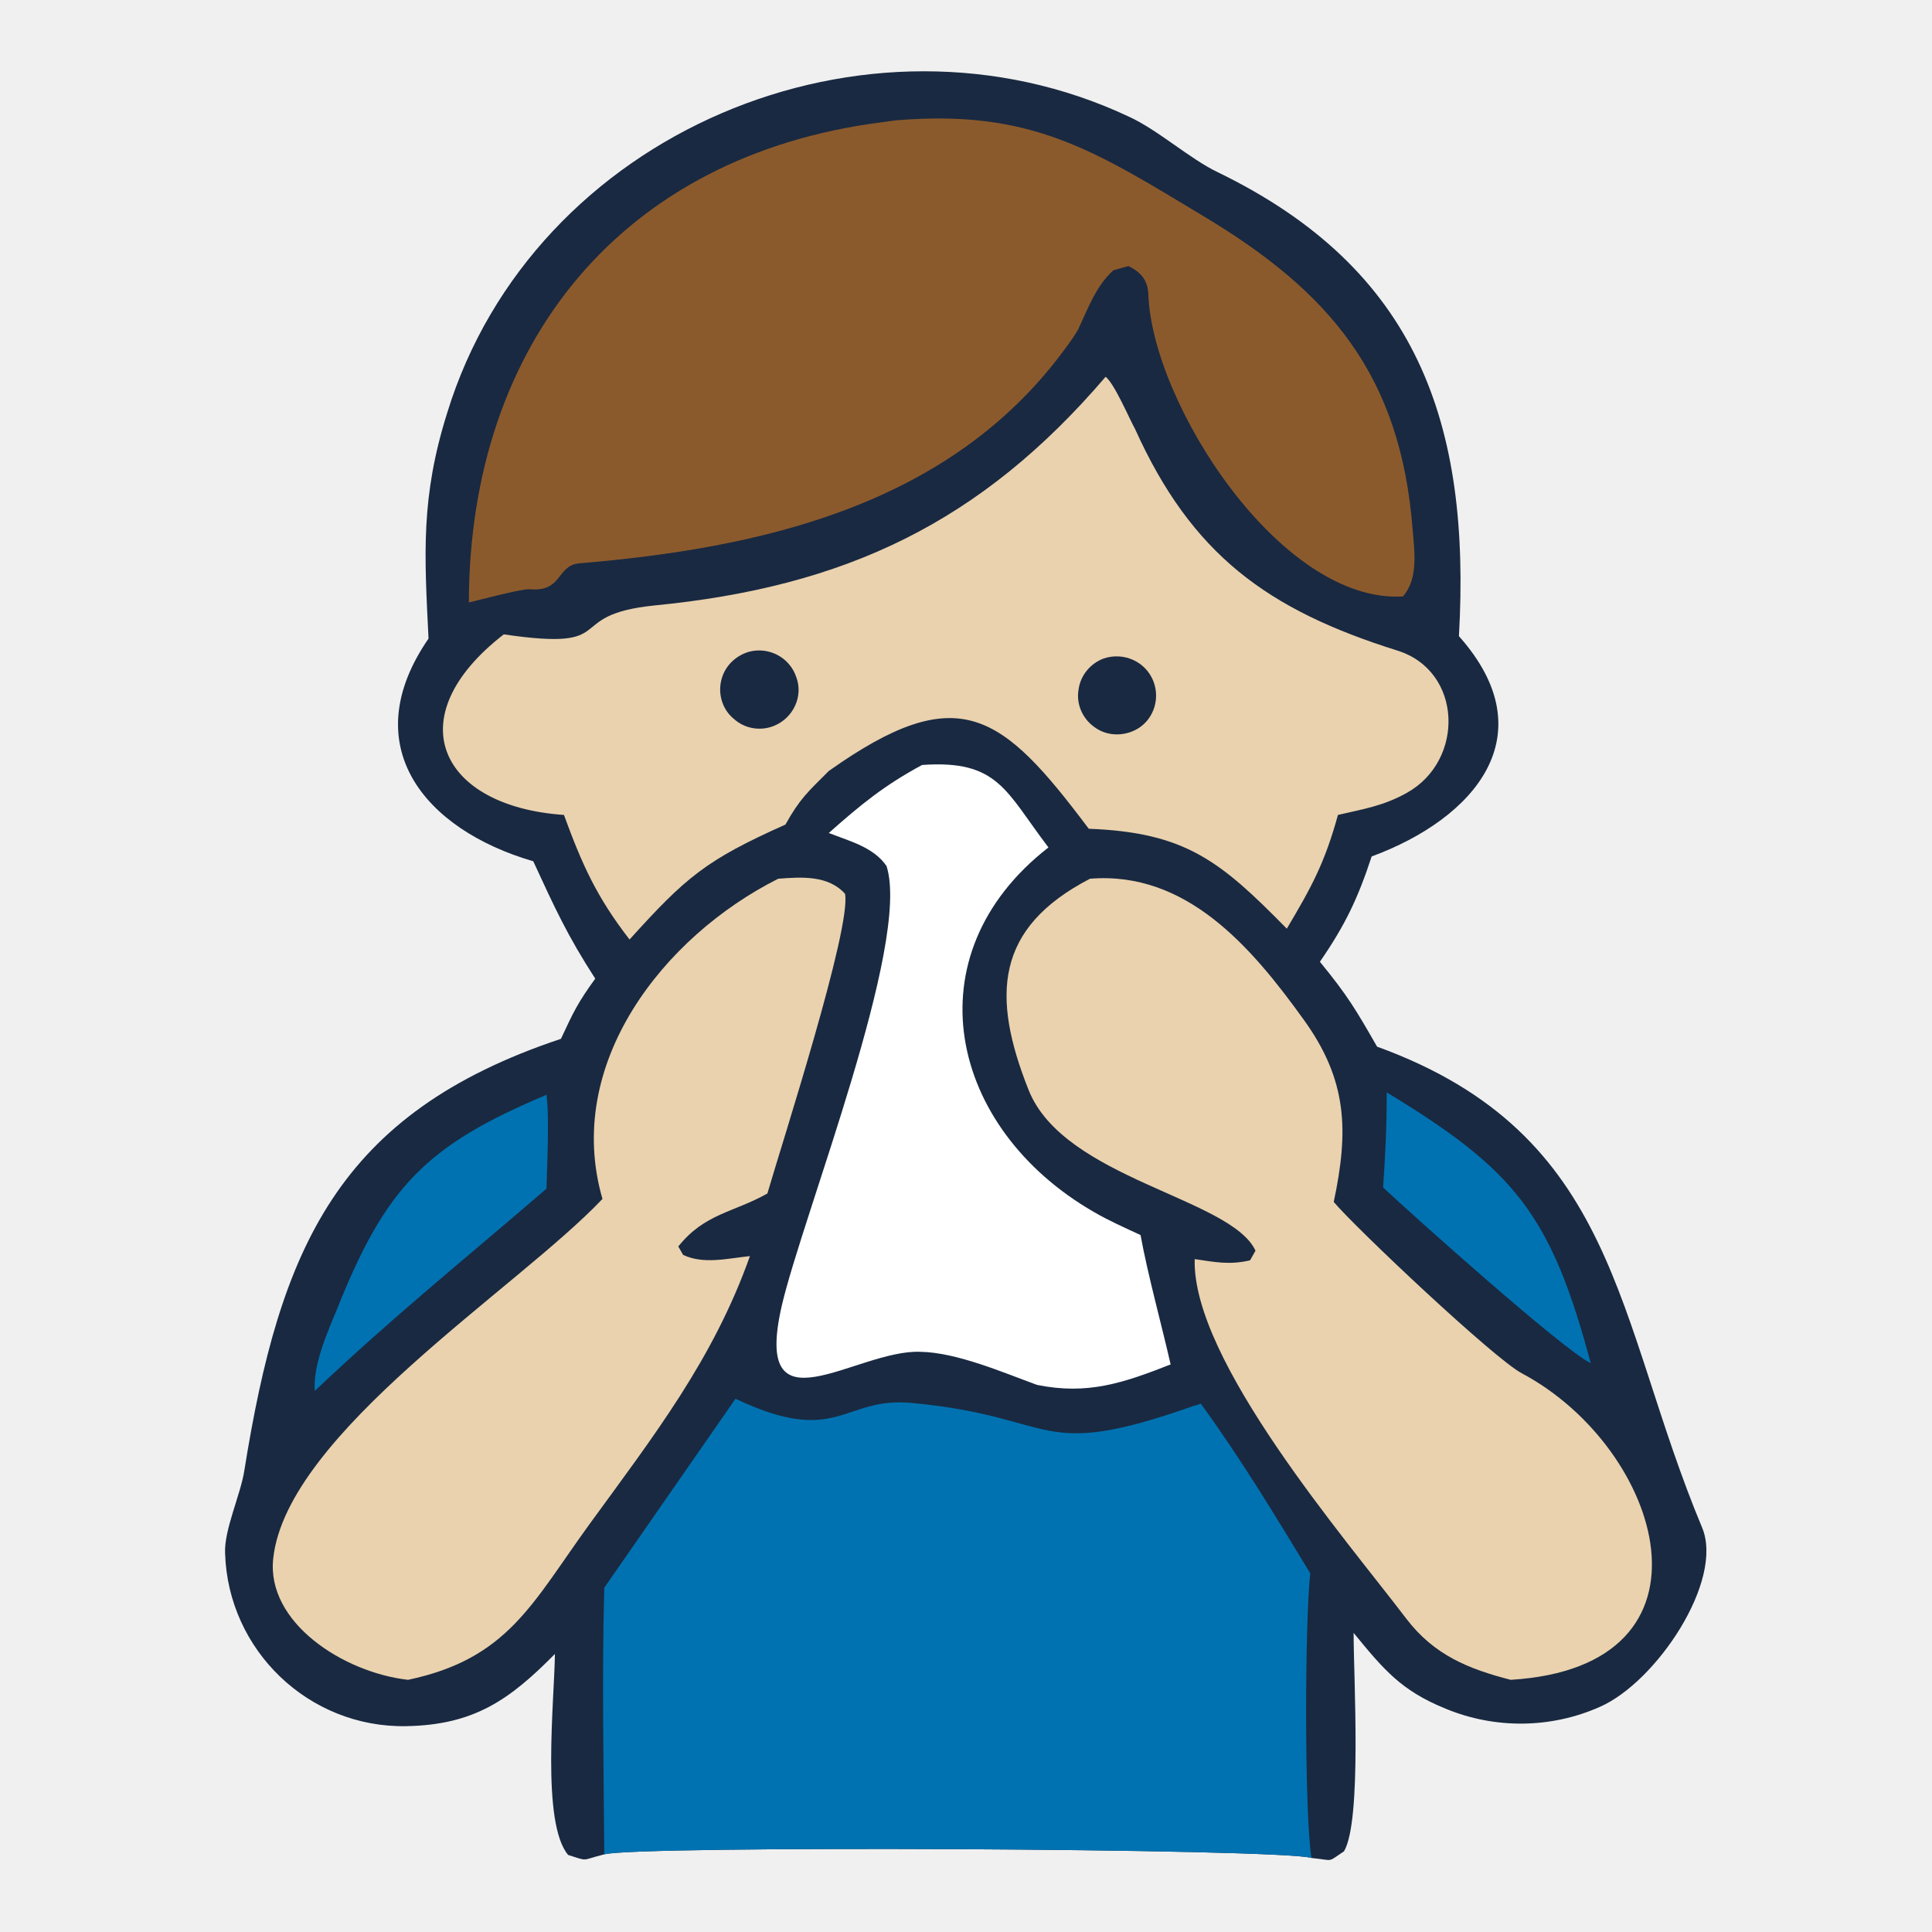
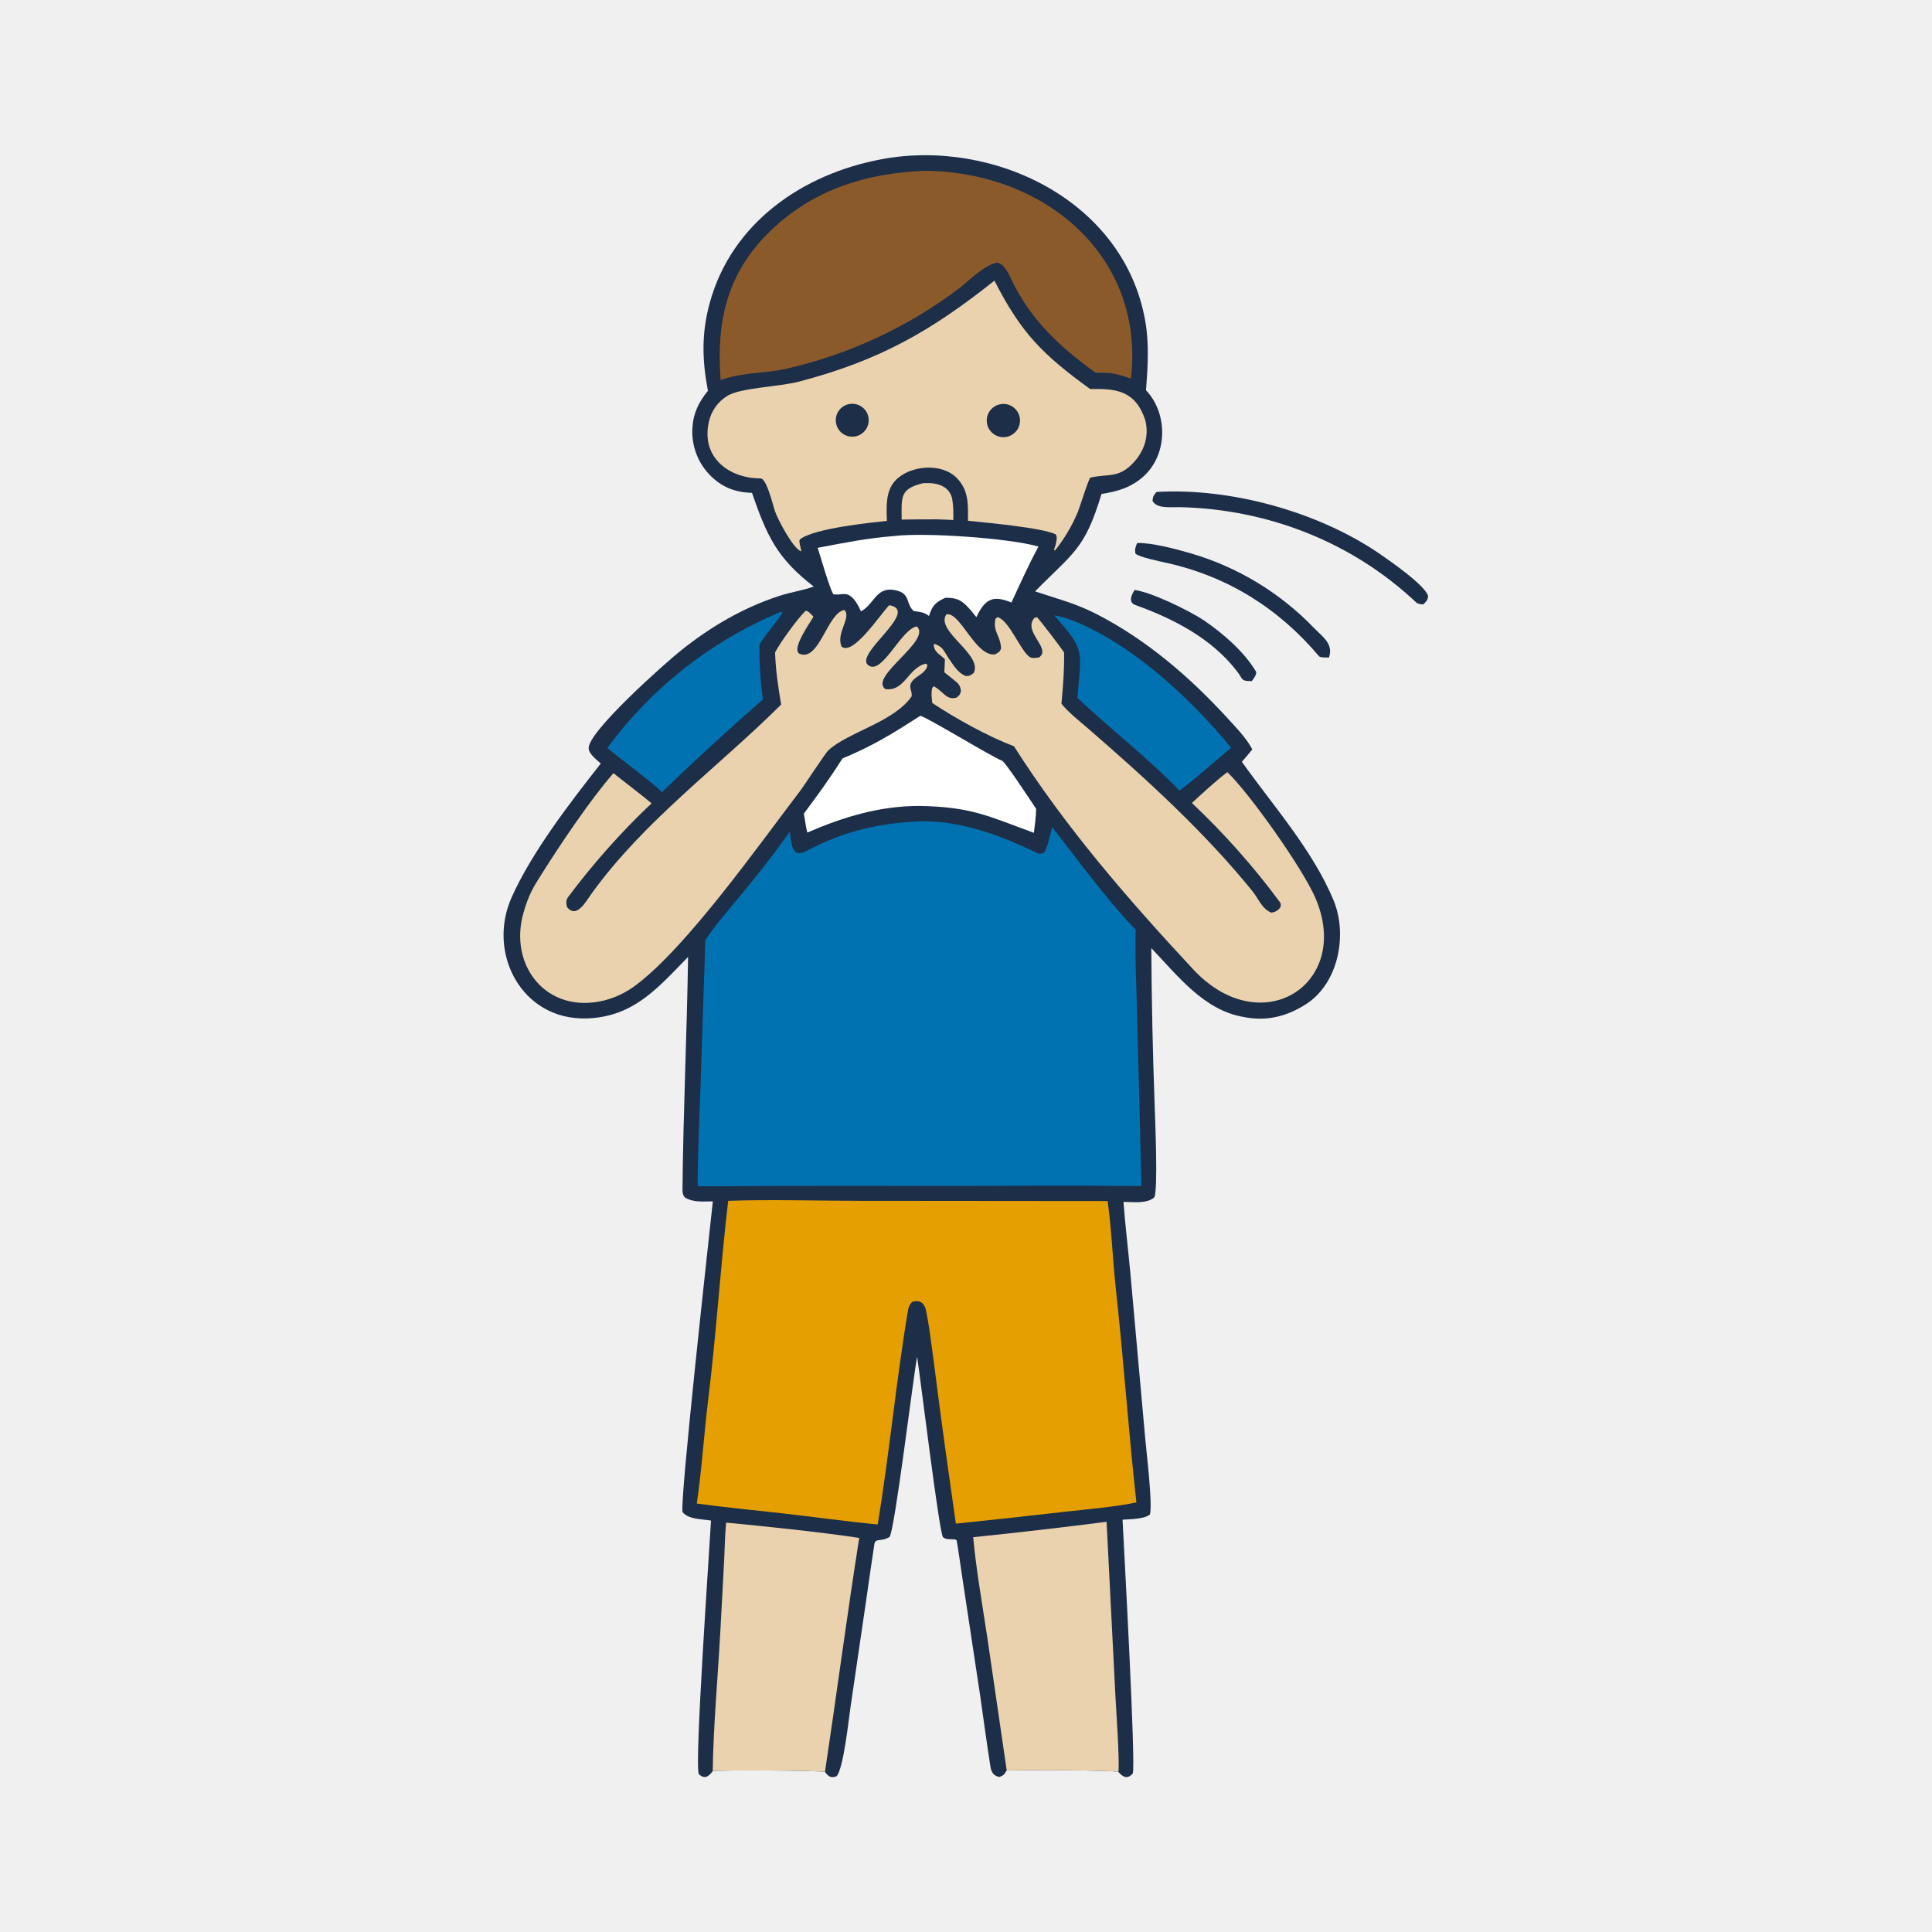
- <svg xmlns="http://www.w3.org/2000/svg" viewBox="1007.9 421 321 321">
-   <path fill="#192941" d="M 1079.1 527.1 C 1078.4 513.0 1077.8 503.6 1082.2 489.6 C 1096.5 443.0 1151.8 419.8 1195.5 440.4 C 1200.3 442.6 1205.6 447.4 1210.2 449.6 C 1243.4 465.7 1252.3 491.3 1250.3 526.7 C 1264.9 543.1 1252.9 557.0 1235.8 563.3 C 1233.5 570.3 1231.4 574.7 1227.2 580.8 C 1231.8 586.4 1233.2 588.8 1236.7 594.9 C 1276.9 609.5 1276.2 640.1 1290.7 674.8 C 1294.4 683.6 1283.1 700.5 1273.7 704.6 C 1265.6 708.2 1256.3 708.3 1248.1 704.9 C 1240.7 701.9 1237.8 698.4 1232.8 692.3 C 1232.8 699.8 1234.2 723.6 1231.2 728.6 C 1228.3 730.5 1229.7 730.1 1225.8 729.7 C 1220.6 728.1 1113.4 727.6 1108.3 729.1 C 1104.3 730.1 1105.8 730.3 1102.3 729.2 C 1097.8 723.9 1100.0 703.6 1100.1 695.8 C 1092.6 703.4 1086.7 707.6 1075.4 707.8 C 1059.2 708.1 1045.8 695.2 1045.3 679.1 C 1045.1 675.2 1047.9 669.3 1048.5 665.3 C 1054.4 628.5 1063.9 606.0 1101.1 593.6 C 1103.2 589.1 1103.9 587.6 1106.8 583.6 C 1102.2 576.5 1100.1 571.9 1096.5 564.1 C 1078.3 558.8 1066.9 544.8 1079.1 527.1 z" />
-   <path fill="#0072B1" d="M 1130.1 653.4 C 1147.2 661.5 1147.9 653.0 1159.4 654.1 C 1184.1 656.4 1179.8 663.9 1206.2 654.6 C 1206.6 654.5 1207.0 654.4 1207.4 654.2 C 1214.3 663.7 1219.5 672.4 1225.6 682.4 C 1224.7 690.3 1224.6 722.1 1225.8 729.7 C 1220.6 728.1 1113.4 727.6 1108.3 729.1 C 1108.2 714.4 1107.9 699.5 1108.3 684.8 L 1130.1 653.4 z" />
-   <path fill="#8B5A2C" d="M 1154.5 441.3 C 1155.2 441.2 1156.0 441.1 1156.7 441.0 C 1179.3 439.1 1189.7 446.0 1208.0 457.0 C 1228.8 469.5 1240.6 483.3 1242.6 508.9 C 1242.9 512.6 1243.6 517.1 1241 520.1 C 1220.6 521.3 1199.3 487.9 1198.7 469.9 C 1198.6 467.5 1197.4 466.2 1195.4 465.2 L 1192.9 465.9 C 1190.0 468.5 1188.7 472.2 1187.0 475.8 C 1186.3 477.0 1185.5 478.1 1184.6 479.3 C 1165.4 505.2 1134.0 512.1 1104.1 514.6 C 1100.3 515.0 1101.4 519.4 1095.9 518.9 C 1094.6 518.8 1087.5 520.7 1085.8 521.1 C 1085.9 478.1 1111.2 446.8 1154.5 441.3 z" />
-   <path fill="#EAD2AE" d="M 1191.6 483.6 C 1193.1 484.8 1195.5 490.5 1196.5 492.3 C 1205.9 513.1 1218.4 522.3 1240.1 529.1 C 1250.9 532.5 1251.3 547.3 1241.7 552.7 C 1237.8 554.9 1234.5 555.4 1230.2 556.4 C 1228.0 564.4 1225.8 568.4 1221.7 575.3 C 1210.7 564.1 1204.9 559.3 1188.8 558.7 C 1174.3 539.4 1167.2 533.8 1145.6 549.1 C 1142.1 552.6 1140.8 553.7 1138.4 558.0 C 1125.2 563.9 1121.9 566.7 1112.5 577.1 C 1107.0 570.0 1104.6 564.6 1101.6 556.4 C 1081.0 555.0 1073.8 540.2 1091.6 526.4 C 1111.4 529.3 1101.0 523.2 1116.6 521.6 C 1148.4 518.5 1170.9 507.8 1191.6 483.6 z" />
-   <path fill="#192941" d="M 1132.3 529.3 C 1135.6 528.4 1139.1 530.2 1140.2 533.5 C 1141.4 536.7 1139.7 540.3 1136.5 541.6 C 1134.3 542.5 1131.7 542.1 1129.9 540.5 C 1128.0 539.0 1127.2 536.5 1127.7 534.2 C 1128.2 531.8 1130.0 530.0 1132.3 529.3 z" />
-   <path fill="#192941" d="M 1191.3 530.4 C 1194.6 529.3 1198.2 530.9 1199.5 534.1 C 1200.8 537.3 1199.4 541.0 1196.3 542.4 C 1194.1 543.4 1191.5 543.2 1189.6 541.7 C 1187.7 540.3 1186.7 537.9 1187.1 535.6 C 1187.4 533.2 1189.1 531.2 1191.3 530.4 z" />
-   <path fill="#EAD2AE" d="M 1189.0 567.0 C 1205.0 565.7 1215.8 578.3 1224.5 590.4 C 1231.8 600.5 1232.0 608.9 1229.5 620.7 C 1233.0 624.9 1256.3 646.9 1260.8 649.2 C 1284.2 661.7 1295.2 697.9 1258.9 700.1 C 1251.9 698.3 1246.2 696.0 1241.6 690.0 C 1231.5 676.7 1205.9 647.0 1206.4 630.2 C 1209.8 630.7 1212.2 631.2 1215.6 630.4 L 1216.5 628.8 C 1212.4 620.0 1184.7 616.9 1178.8 602.1 C 1172.6 586.5 1173.2 575.2 1189.0 567.0 z" />
-   <path fill="#EAD2AE" d="M 1137.2 567.0 C 1141.1 566.7 1145.5 566.4 1148.3 569.5 C 1149.4 575.1 1137.9 610.7 1135.4 619.3 C 1129.7 622.5 1125.0 622.6 1120.6 628.1 L 1121.4 629.5 C 1124.8 631.1 1128.7 630.1 1132.5 629.7 C 1126.4 646.9 1116.5 659.6 1105.8 674.3 C 1096.3 687.4 1092.3 696.6 1075.7 700.1 C 1065 698.9 1052.1 690.6 1053.3 679.9 C 1055.6 659.1 1093.9 635.1 1108.0 620.2 C 1101.5 597.8 1118.1 576.6 1137.2 567.0 z" />
-   <path fill="#FFFFFF" d="M 1161.1 548.1 C 1173.8 547.2 1175.0 552.5 1182.1 561.8 C 1159.1 579.7 1165.5 608.5 1189.7 622.4 C 1192.1 623.8 1194.8 625.0 1197.4 626.2 C 1198.6 632.8 1200.9 641.1 1202.4 647.7 C 1194.5 650.8 1188.6 652.8 1180.2 651.1 C 1174.7 649.1 1166.9 645.7 1160.8 645.6 C 1150.1 645.2 1132.8 659.6 1137.8 637.9 C 1141.3 622.9 1159.3 577.7 1155.2 564.9 C 1153.1 561.8 1149.2 560.8 1145.6 559.4 C 1150.9 554.7 1154.8 551.5 1161.1 548.1 z" />
-   <path fill="#0072B1" d="M 1098.7 602.9 C 1099.2 606.6 1098.8 614.5 1098.7 618.5 C 1085.0 630.3 1073.4 639.6 1060.2 652.1 C 1059.9 647.8 1062.2 642.6 1063.9 638.5 C 1072.0 618.2 1078.7 611.3 1098.7 602.9 z" />
-   <path fill="#0072B1" d="M 1238.3 602.5 C 1259.6 615.4 1265.6 622.8 1272.2 647.5 C 1267.5 645.2 1242.5 622.8 1237.7 618.3 C 1238.1 612.3 1238.3 608.4 1238.3 602.5 z" />
+ <svg xmlns="http://www.w3.org/2000/svg" viewBox="215.17 335.67 1541.67 1541.67">
+   <path fill="#1D2E48" d="M780.07 647.528c-4.665-24.383-5.176-45.823 1.38-69.909 17.413-63.977 74.014-103.198 137.456-114.943 89.544-16.576 193.154 33.348 210.074 128.814 3.33 18.634 2.07 36.942.68 55.618 17.5 18.413 17.34 50.841-1.58 68.313-9.91 9.146-21.05 12.442-33.95 14.412-13.4 44.503-22.42 46.576-53 77.749 17.56 5.891 31.91 9.333 48.74 17.948 40.12 20.532 74.48 50.141 104.79 83.201 6.85 7.468 15.28 16.129 19.82 24.969-2.68 3.196-5.56 6.798-8.37 9.833 24.97 35.081 56.6 70.607 73.14 110.427 11.42 27.48 4.05 66.21-21.81 82.93-15.4 9.95-31.65 13.93-49.77 10.33-31.69-5.37-52.29-32.45-73.81-55.01.26 41.63 1.15 83.26 2.67 124.87.34 11.26 2.86 68.38-.29 74.11-6.22 5.12-16.17 3.65-24.56 3.54 1.36 18.71 3.77 38.3 5.51 57.13l11.71 130.34c1.15 13.34 6.02 52.31 3.92 62.01-4.84 3.75-15.56 3.66-21.89 4.13 1.09 22.12 10.68 194.9 8.15 202.58-4.36 4.64-7.55 3-11.47-1.26-4.73-1.65-80.06-1.59-89.11-1.26-2.83 4.14-1.35 3.08-5.62 5.22-4.66-.56-6.68-3.75-7.39-8.28-2.99-19.05-5.551-38.2-8.28-57.29l-14.332-94.73c-.499-3.39-3.338-23.21-4.276-28.23-.251-1.34-3.313-1.02-5.058-1.16-2.386-.2-3.47.15-5.922-1.68-3.209-4.87-17.929-126.86-20.639-143.92-3.29 17.76-17.936 139.17-22.008 143.79-6.415 4.05-11.305.69-12.063 5.59-2.374 15.34-4.539 30.84-6.753 46.2l-12.312 83.96c-1.45 9.82-5.587 49.34-11.159 55.22-4.544 1.65-6.264.29-9.219-3.44-3.887-1.24-85.182-1.73-89.587-.63-3.459 4.5-6.388 6.58-11.101 2.38-3.485-8.4 8.355-176.84 9.75-202.38-8.241-1.26-17.789-.93-22.701-6.73-2.393-8.06 21.213-220.27 24.159-247.97-8.255-.01-15.412 1.04-22.289-3.11-1.752-2.02-1.953-3.93-1.928-6.57.591-61.73 3.529-123.65 4.461-185.38-24.09 24.64-43.471 47.99-81.047 49.08-51.547 1.5-79.649-51.87-59.814-96.45 16.042-36.05 46.557-75.623 71.193-106.95-3.14-2.923-9.498-7.57-9.663-12.19-.479-13.396 61.435-68.302 73.76-78.123 23.777-18.949 49.396-34.015 78.402-43.467 9.015-2.939 18.556-4.288 27.429-7.421-29.272-22.683-37.207-40.056-49.28-74.779-13.709-.386-24.642-4.691-34.278-14.925a49.57 49.57 0 0 1-13.249-36.898c.674-11.719 5.087-20.701 12.384-29.609" />
+   <path fill="#EAD2AE" d="M991.729 1562.3c35.531-3.65 71.021-7.75 106.451-12.3l7.07 139.21c.54 11.11 3.44 51.28 2.36 60.45-4.73-1.65-80.06-1.59-89.11-1.26l-15.51-106.17c-3.715-24.55-9.061-55.4-11.261-79.93m-197.102-11.64c31.395 3 75.055 7.51 106.182 12.22-9.794 61.88-18.021 124.77-27.34 186.77-3.887-1.24-85.182-1.73-89.587-.63.467-34.46 4.181-76.55 6.095-111.42l3.052-57.05c.456-8.97.639-21.39 1.598-29.89" />
+   <path fill="#0072B2" d="M942.617 991.435c34.463-2.984 70.053 10.275 99.973 24.835 2.29 1.11 3.96.73 5.99-.43 2.88-5.16 4.5-14.01 6.14-20.218 21.46 27.328 42.5 56.768 66.66 81.898-.6 21.15.68 46.03 1.15 67.44l3.49 137.14c-54.6-.6-109.87-.14-164.52-.07-63.199-.22-126.399-.12-189.597.31-.11-24.33 1.339-51.88 2.137-76.35l3.962-120.1c6.641-10.53 19.336-25.12 27.454-34.94 14.309-17.29 27.018-33.26 39.871-51.662 1.598 8.832 1.126 21.932 13.428 15.402 27.137-14.41 53.087-21.252 83.862-23.255" />
+   <path fill="#E69F00" d="M796.244 1293.91c32.091-1.21 72.115-.06 104.734 0l198.062.17c3.09 22.13 4.1 47.8 6.58 70.46 6.17 56.39 10.09 113.72 16.36 169.99-14.52 3.3-41.53 5.73-56.9 7.45-29.04 3.34-58.09 6.5-87.164 9.51l-7.54-53.25a6050 6050 0 0 1-10.461-78.85c-1.702-12.56-3.235-25.49-5.779-37.92-1.228-5.99-5.195-9.07-11.22-6.83-1.576 1.68-2.688 3.66-3.083 6-9.561 56.6-14.97 115.02-24.285 171.54-25.381-2.5-51.106-6.1-76.506-8.97-22.506-2.54-45.455-4.69-67.845-7.78 4.043-27.52 5.735-55.69 9.141-83.31 6.474-52.5 9.703-105.73 15.906-158.21" />
+   <path fill="#EAD2AE" d="M922.896 751.307c-13.347 1.497-57.527 5.821-69.226 14.636-1.145.863-.276 3.995.068 5.631q.433 2.013.895 4.018c-6.239-1.343-18.983-25.692-21.149-32.252-1.65-4.998-6.599-25.944-11.441-25.93-24.191.066-47.693-15.983-41.248-45.018a32.53 32.53 0 0 1 14.841-20.889c10.94-6.547 40.974-7.072 57.276-11.358 64.329-16.911 105.276-40.351 155.778-80.532 21.34 41.82 38.24 58.803 76.38 86.494 20.33-.393 35.99.882 43.96 24.719 3.25 12.644-.68 24.665-9.33 33.959-11.93 12.826-19.84 8.696-34.37 11.978-1.32.296-8.66 24.068-9.98 27.2a128.5 128.5 0 0 1-14.93 26.526c-1.34 1.946-2.01 2.689-3.53 4.505l-.69-.63 1.47-4.39c.5-3.7 1.33-4.947.08-7.855-10.63-5.381-56.28-9.414-70.182-10.905.101-12.761.793-24.238-8.927-34.134-12.28-12.504-38.009-10.148-49.345 2.409-7.635 8.457-6.768 21.2-6.4 31.818" />
+   <path fill="#1D2E48" d="M1013.09 658.278c7.18-1.522 14.23 3.075 15.73 10.258 1.51 7.184-3.11 14.225-10.29 15.713-7.17 1.483-14.18-3.112-15.68-10.271s3.08-14.183 10.24-15.7m-121.479.091a13.138 13.138 0 1 1 6.851 25.364c-6.956 1.762-14.039-2.383-15.91-9.31s2.162-14.075 9.059-16.054" />
+   <path fill="#8B5A2B" d="M945.172 472.424c9.758-.858 21.029-.211 30.736.966 85.822 10.412 152.142 75.069 141.702 164.377-12.54-4.258-14.98-4.761-28.19-4.689-28.86-20.692-52.82-43.232-67.88-75.789-2.01-4.333-5.53-11.089-10.52-12.039-9.5 1.439-21.424 13.065-29.323 19.636a362.2 362.2 0 0 1-138.631 64.936c-19.53 4.271-33.85 2.524-52.837 9.084l-.139-1.982c-3.058-44.285 4.833-81.199 36.726-113.853 32.201-32.968 73.147-47.737 118.356-50.647" />
+   <path fill="#EAD2AE" d="M924.771 818.589c25.651 4.428-30.67 40.402-15.964 48.437 11.038 6.031 25.477-29.336 37.951-31.5 12.329 11.106-38.425 40.056-25.178 49.968 15.425 2.362 18.233-17.012 32.314-20.251l1.35 1.007c-1.077 9.049-16.481 9.697-13.284 19.885.625 1.992.73 2.976.724 5.094-13.966 20.555-50.895 28.677-66.491 43.157-2.606 2.42-18.533 27.153-23.004 33.007-32.161 42.127-89.89 123.987-130.68 154.437a70.7 70.7 0 0 1-25.125 12.15c-45.904 11.39-76.867-27.87-64.364-70.39 4.023-13.68 6.985-18.9 14.825-31.18 15.427-24.39 37.966-58.009 56.828-79.801 10.222 8.225 20.197 15.58 30.441 24.096-23.387 21.864-47.127 48.675-66.426 74.535-2.081 2.79-1.813 5.03-1.066 8.3 7.73 9.46 15.04-4.47 19.553-10.74 42.024-58.336 101.314-101.096 151.331-150.937-2.497-14.641-4.316-26.783-4.861-41.606 4.285-8.164 17.907-26.962 24.474-33.29 2.637.547 3.827 2.525 6.167 4.77-2.33 4.407-18.741 26.894-10.605 29.824 15.443 5.562 21.832-33.109 35.337-35.158 5.826 6.2-6.964 18.187-2.308 29.215 9.221 7.631 30.576-25.395 38.061-33.029m46.803 41.51c4.331 6.074 7.76 12.69 14.57 15.077 3.376-.291 3.164-.433 5.965-2.458 7.654-14.725-30.814-33.397-21.818-46.757 11-2.769 23.467 34.576 39.199 31.778 3.45-2.328 3.04-1.338 4.54-4.612-.6-10.596-6.77-13.428-4.51-23.684l1.6-1.313c9.3 2.349 18.05 26.249 25.55 31.715 1.92 1.394 5.25.773 7.56.464 10.36-7.243-13.13-20.354-3.72-31.496l2.03-.703c1.53.996 20.08 25.487 21.74 28.167.22 14.385-.79 26.583-2.12 40.925 5.61 7.047 14.87 14.219 21.8 20.236 46.1 40.035 91.91 81.675 130.49 129.182 5.07 6.24 7.51 14.12 15.15 17.31 4.67-.41 9.66-4.59 6.77-8.52-20.94-28.38-44.47-54.76-70.11-78.991 7.73-7.121 19.96-18.459 28.33-24.597 18.38 17.876 59.82 76.498 70.09 100.078 29.95 68.8-42.93 115.86-97.45 57.22-51.95-55.87-101.66-113.066-142.93-177.928-20.93-7.989-46.405-22.06-65.251-34.608-.349-4.335-1-7.969.063-12.141l1.325-1.151c8.714 5.276 9.802 11.022 17.928 9.098 2.726-2.24 2.683-1.989 3.596-5.364-.459-4.789-2.214-6.006-5.789-8.946a392 392 0 0 0-7.44-5.925l.453-10.407c-4.01-4.029-8.908-5.712-8.905-12.004l.892-.181c6.207 2.356 6.709 4.609 10.402 10.536" />
+   <path fill="#FFFFFF" d="M949.454 906.876c3.817.091 56.956 32.685 65.416 35.855 2.43.91 23.28 32.639 27.1 38.335-.18 6.968-.9 12.259-1.79 19.164-36.17-13.174-49.581-20.706-91.132-21.456-31.98-.028-60.678 8.723-89.707 21.256-1.101-4.512-1.926-10.468-2.711-15.146 11.459-15.392 20.511-27.669 30.733-43.936 25.076-10.582 39.33-19.401 62.091-34.072" />
+   <path fill="#0072B2" d="m838.337 823.888 1.193.492c-.585 2.669-14.651 18.935-18.325 25.627-.417 10.97.947 32.683 2.751 43.859a2065 2065 0 0 0-80.599 73.941c-5.699-5.68-14.315-12.164-20.759-17.307a808 808 0 0 1-22.815-17.949 327.56 327.56 0 0 1 138.554-108.663" />
+   <path fill="#FFFFFF" d="M928.582 763.417c24.161-3.008 92.038 1.618 115.198 8.382-7.87 14.785-14.5 29.463-21.5 44.654-15.29-6.29-21.16-2.49-28.031 11.688a87 87 0 0 0-7.205-8.558c-5.649-5.827-9.659-6.852-17.393-6.939-7.866 3.402-10.724 6.457-13.149 14.563-4.169-3.208-7.061-3.147-12.294-3.98-6.033-5.514-2.888-13.144-12.218-15.954-17.72-5.337-18.434 10.276-29.796 16.222-1.888-4.011-3.668-7.821-6.973-10.985-5.468-5.235-9.471-1.334-15.214-2.754-3.418-6.511-9.775-28.739-12.334-36.944 21.334-4.043 39.361-7.711 60.909-9.395" />
+   <path fill="#0072B2" d="M1056.32 826.76c5.08.385 16.24 4.444 21.05 6.608 46.25 20.826 88.06 60.268 120.25 98.928l-18.31 15.587c-7.85 6.712-14.68 12.415-22.95 18.691-25.44-26.334-55.19-49.17-81.45-74.04 2.96-37.892 6.83-37.519-18.59-65.774" />
+   <path fill="#EAD2AE" d="M951.739 721.234c5.939-.275 12.295-.082 17.426 3.521a14.1 14.1 0 0 1 5.857 9.226c1.038 6.413.885 10.217.883 16.671-4.716-.266-8.877-.475-13.61-.565q-13.824-.054-27.645.197c.036-17.795-1.84-24.454 17.089-29.05" />
+   <path fill="#1D2E48" d="M1138.01 728.224c59.4-3.444 129.09 15.829 177.98 49.295 8.02 5.488 37.18 25.72 38.77 33.94-.49 3.497-1.35 3.954-3.81 6.485-1.85.021-4.43-.334-5.82-1.647-51.15-48.244-118.71-74.47-188.88-75.929-6.83-.142-18.18 1.464-21.42-5.114.46-3.998.77-3.944 3.18-7.03m-15.46 40.751c11.34-.418 31.35 4.885 42.29 8.083a223.16 223.16 0 0 1 98.74 59.599c7.19 7.386 15.76 12.714 12.07 23.654-1.58.062-6.97.17-7.91-.946-32.2-38.136-72.61-63.563-121.42-74.481-4.7-1.053-22.37-4.636-25.11-7.5-.67-3.845 0-4.782 1.34-8.409m-1.97 37.464c13.56 1.898 42.36 15.828 55.47 24.38 15.25 10.523 31.86 24.798 41.3 40.652 1.2 2.025-2.34 6.412-3.31 7.751-9.27-.363-6.25-.696-11.87-7.995-20.19-26.213-50.59-41.826-81.11-52.814-5.91-2.125-2.82-8.471-.48-11.974" />
</svg>
